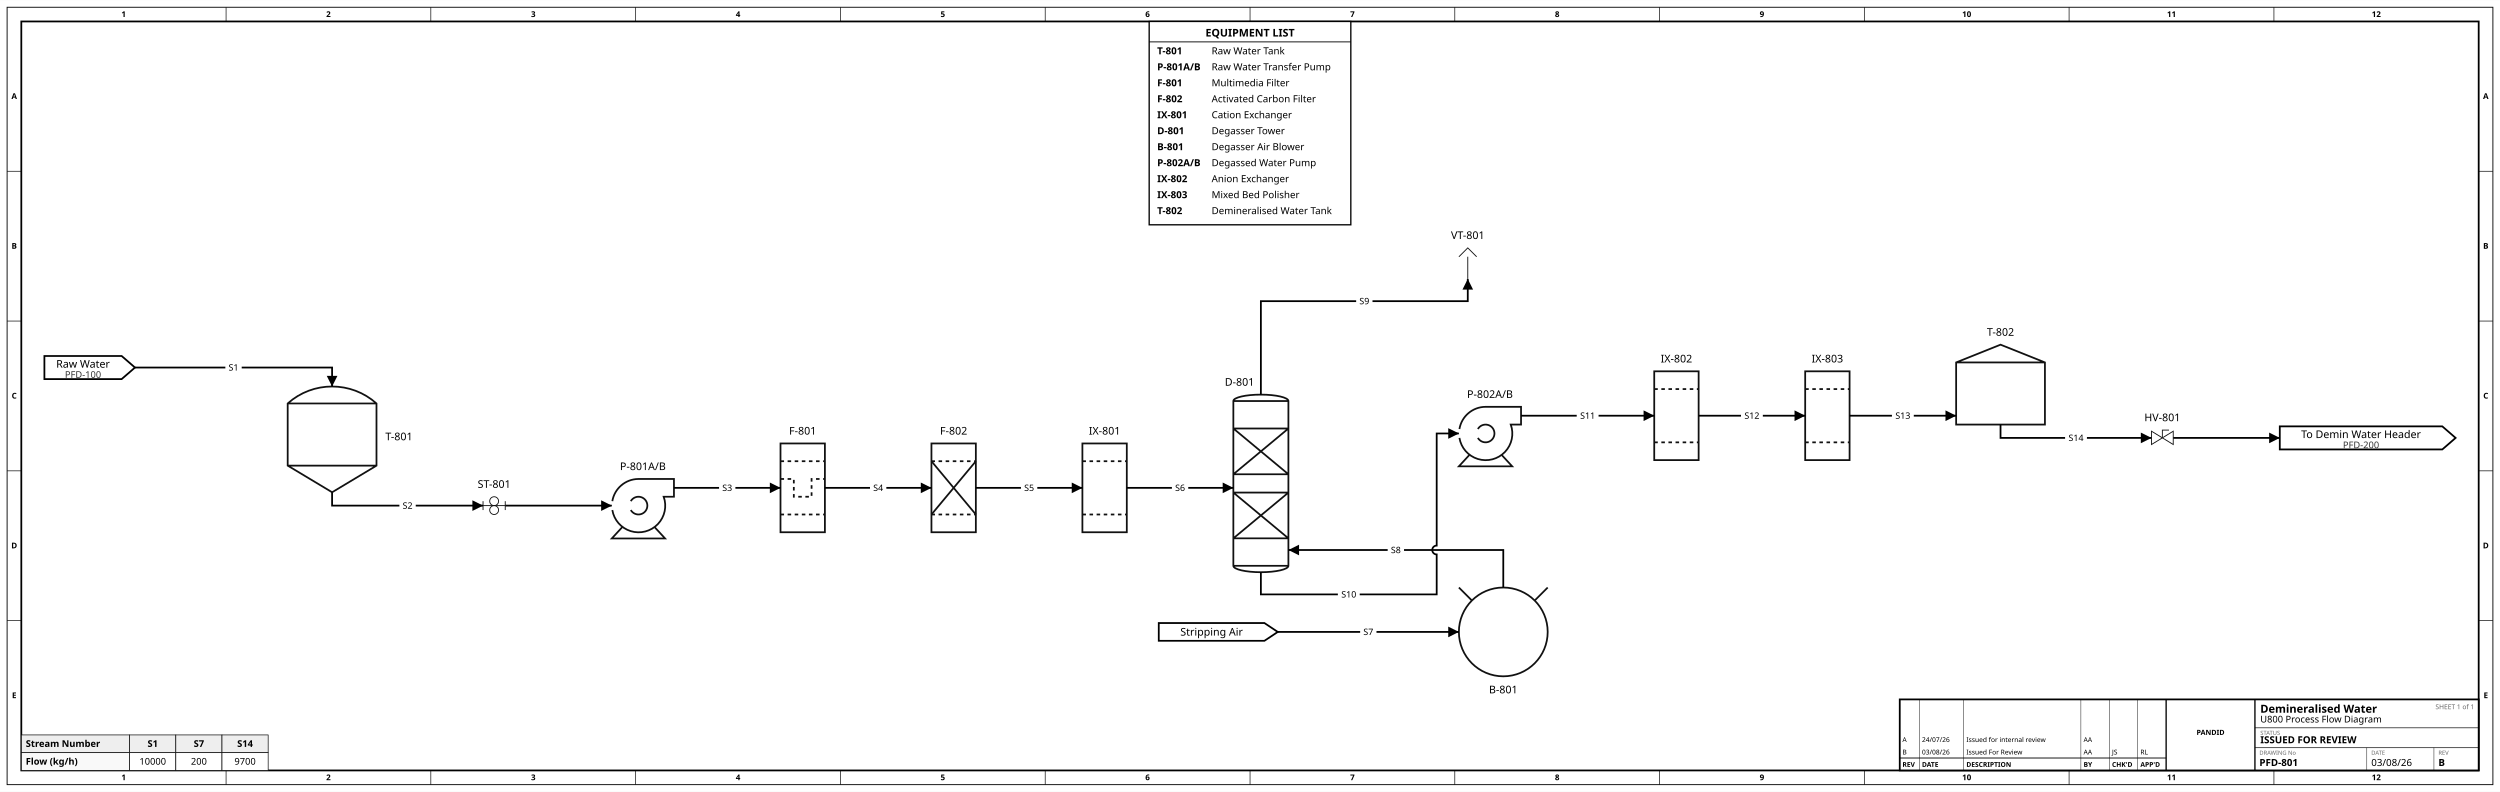
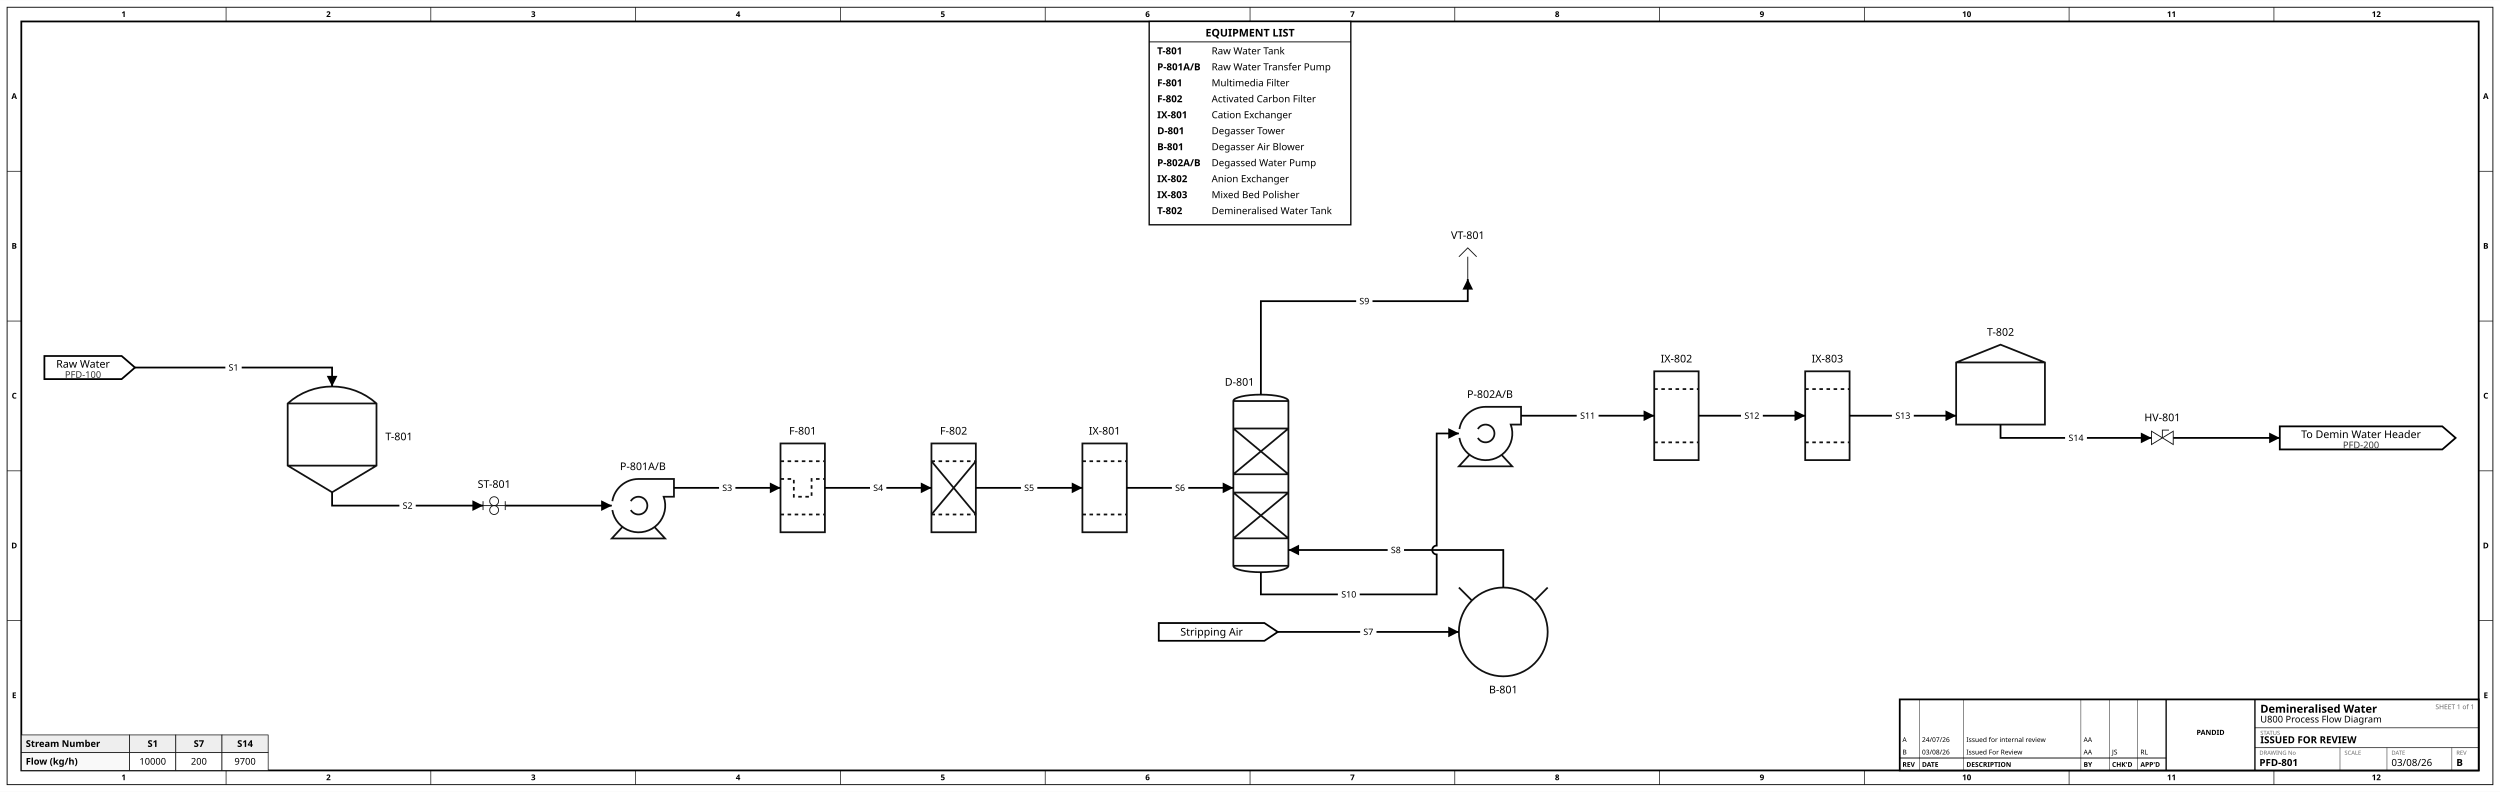
<svg xmlns="http://www.w3.org/2000/svg" width="2816" height="892" viewBox="-52.0 -221.5 2815.5 891.5">
  <rect x="-52.0" y="-221.5" width="2815.5" height="891.5" fill="white" />
  <rect x="-44.0" y="-213.5" width="2799.5" height="875.5" fill="none" stroke="black" stroke-width="1" />
  <rect x="-28.0" y="-197.5" width="2767.5" height="843.5" fill="none" stroke="black" stroke-width="2" />
  <text x="87.3" y="-202.5" font-family="sans-serif" font-size="9.0" text-anchor="middle" font-weight="bold" fill="black">1</text>
  <text x="87.3" y="657.0" font-family="sans-serif" font-size="9.0" text-anchor="middle" font-weight="bold" fill="black">1</text>
  <line x1="202.6" y1="-213.5" x2="202.6" y2="-197.5" stroke="black" stroke-width="0.75" />
  <line x1="202.6" y1="646.0" x2="202.6" y2="662.0" stroke="black" stroke-width="0.75" />
  <text x="317.9" y="-202.5" font-family="sans-serif" font-size="9.0" text-anchor="middle" font-weight="bold" fill="black">2</text>
  <text x="317.9" y="657.0" font-family="sans-serif" font-size="9.0" text-anchor="middle" font-weight="bold" fill="black">2</text>
  <line x1="433.2" y1="-213.5" x2="433.2" y2="-197.5" stroke="black" stroke-width="0.75" />
  <line x1="433.2" y1="646.0" x2="433.2" y2="662.0" stroke="black" stroke-width="0.75" />
  <text x="548.6" y="-202.5" font-family="sans-serif" font-size="9.0" text-anchor="middle" font-weight="bold" fill="black">3</text>
  <text x="548.6" y="657.0" font-family="sans-serif" font-size="9.0" text-anchor="middle" font-weight="bold" fill="black">3</text>
  <line x1="663.9" y1="-213.5" x2="663.9" y2="-197.5" stroke="black" stroke-width="0.75" />
  <line x1="663.9" y1="646.0" x2="663.9" y2="662.0" stroke="black" stroke-width="0.75" />
  <text x="779.2" y="-202.5" font-family="sans-serif" font-size="9.0" text-anchor="middle" font-weight="bold" fill="black">4</text>
  <text x="779.2" y="657.0" font-family="sans-serif" font-size="9.0" text-anchor="middle" font-weight="bold" fill="black">4</text>
  <line x1="894.5" y1="-213.5" x2="894.5" y2="-197.5" stroke="black" stroke-width="0.75" />
  <line x1="894.5" y1="646.0" x2="894.5" y2="662.0" stroke="black" stroke-width="0.75" />
  <text x="1009.8" y="-202.5" font-family="sans-serif" font-size="9.0" text-anchor="middle" font-weight="bold" fill="black">5</text>
  <text x="1009.8" y="657.0" font-family="sans-serif" font-size="9.0" text-anchor="middle" font-weight="bold" fill="black">5</text>
  <line x1="1125.1" y1="-213.5" x2="1125.1" y2="-197.5" stroke="black" stroke-width="0.75" />
  <line x1="1125.1" y1="646.0" x2="1125.1" y2="662.0" stroke="black" stroke-width="0.75" />
  <text x="1240.4" y="-202.5" font-family="sans-serif" font-size="9.0" text-anchor="middle" font-weight="bold" fill="black">6</text>
  <text x="1240.4" y="657.0" font-family="sans-serif" font-size="9.0" text-anchor="middle" font-weight="bold" fill="black">6</text>
  <line x1="1355.8" y1="-213.5" x2="1355.8" y2="-197.5" stroke="black" stroke-width="0.75" />
  <line x1="1355.8" y1="646.0" x2="1355.8" y2="662.0" stroke="black" stroke-width="0.75" />
  <text x="1471.1" y="-202.5" font-family="sans-serif" font-size="9.0" text-anchor="middle" font-weight="bold" fill="black">7</text>
  <text x="1471.1" y="657.0" font-family="sans-serif" font-size="9.0" text-anchor="middle" font-weight="bold" fill="black">7</text>
  <line x1="1586.4" y1="-213.5" x2="1586.4" y2="-197.5" stroke="black" stroke-width="0.75" />
  <line x1="1586.4" y1="646.0" x2="1586.4" y2="662.0" stroke="black" stroke-width="0.75" />
  <text x="1701.7" y="-202.5" font-family="sans-serif" font-size="9.0" text-anchor="middle" font-weight="bold" fill="black">8</text>
  <text x="1701.7" y="657.0" font-family="sans-serif" font-size="9.0" text-anchor="middle" font-weight="bold" fill="black">8</text>
  <line x1="1817.0" y1="-213.5" x2="1817.0" y2="-197.5" stroke="black" stroke-width="0.75" />
  <line x1="1817.0" y1="646.0" x2="1817.0" y2="662.0" stroke="black" stroke-width="0.75" />
  <text x="1932.3" y="-202.5" font-family="sans-serif" font-size="9.0" text-anchor="middle" font-weight="bold" fill="black">9</text>
  <text x="1932.3" y="657.0" font-family="sans-serif" font-size="9.0" text-anchor="middle" font-weight="bold" fill="black">9</text>
  <line x1="2047.6" y1="-213.5" x2="2047.6" y2="-197.5" stroke="black" stroke-width="0.75" />
  <line x1="2047.6" y1="646.0" x2="2047.6" y2="662.0" stroke="black" stroke-width="0.75" />
  <text x="2162.9" y="-202.5" font-family="sans-serif" font-size="9.0" text-anchor="middle" font-weight="bold" fill="black">10</text>
  <text x="2162.9" y="657.0" font-family="sans-serif" font-size="9.0" text-anchor="middle" font-weight="bold" fill="black">10</text>
  <line x1="2278.2" y1="-213.5" x2="2278.2" y2="-197.5" stroke="black" stroke-width="0.75" />
  <line x1="2278.2" y1="646.0" x2="2278.2" y2="662.0" stroke="black" stroke-width="0.75" />
  <text x="2393.6" y="-202.5" font-family="sans-serif" font-size="9.0" text-anchor="middle" font-weight="bold" fill="black">11</text>
  <text x="2393.6" y="657.0" font-family="sans-serif" font-size="9.0" text-anchor="middle" font-weight="bold" fill="black">11</text>
  <line x1="2508.9" y1="-213.5" x2="2508.9" y2="-197.5" stroke="black" stroke-width="0.75" />
  <line x1="2508.9" y1="646.0" x2="2508.9" y2="662.0" stroke="black" stroke-width="0.75" />
  <text x="2624.2" y="-202.5" font-family="sans-serif" font-size="9.0" text-anchor="middle" font-weight="bold" fill="black">12</text>
  <text x="2624.2" y="657.0" font-family="sans-serif" font-size="9.0" text-anchor="middle" font-weight="bold" fill="black">12</text>
  <text x="-36.0" y="-110.2" font-family="sans-serif" font-size="9.0" text-anchor="middle" font-weight="bold" fill="black">A</text>
  <text x="2747.5" y="-110.2" font-family="sans-serif" font-size="9.0" text-anchor="middle" font-weight="bold" fill="black">A</text>
  <line x1="-44.0" y1="-28.8" x2="-28.0" y2="-28.8" stroke="black" stroke-width="0.75" />
  <line x1="2739.5" y1="-28.8" x2="2755.5" y2="-28.8" stroke="black" stroke-width="0.75" />
  <text x="-36.0" y="58.5" font-family="sans-serif" font-size="9.0" text-anchor="middle" font-weight="bold" fill="black">B</text>
  <text x="2747.5" y="58.5" font-family="sans-serif" font-size="9.0" text-anchor="middle" font-weight="bold" fill="black">B</text>
  <line x1="-44.0" y1="139.9" x2="-28.0" y2="139.9" stroke="black" stroke-width="0.75" />
  <line x1="2739.5" y1="139.9" x2="2755.5" y2="139.9" stroke="black" stroke-width="0.75" />
  <text x="-36.0" y="227.2" font-family="sans-serif" font-size="9.0" text-anchor="middle" font-weight="bold" fill="black">C</text>
  <text x="2747.5" y="227.2" font-family="sans-serif" font-size="9.0" text-anchor="middle" font-weight="bold" fill="black">C</text>
  <line x1="-44.0" y1="308.6" x2="-28.0" y2="308.6" stroke="black" stroke-width="0.75" />
  <line x1="2739.5" y1="308.6" x2="2755.5" y2="308.6" stroke="black" stroke-width="0.75" />
  <text x="-36.0" y="395.9" font-family="sans-serif" font-size="9.0" text-anchor="middle" font-weight="bold" fill="black">D</text>
  <text x="2747.5" y="395.9" font-family="sans-serif" font-size="9.0" text-anchor="middle" font-weight="bold" fill="black">D</text>
  <line x1="-44.0" y1="477.3" x2="-28.0" y2="477.3" stroke="black" stroke-width="0.75" />
  <line x1="2739.5" y1="477.3" x2="2755.5" y2="477.3" stroke="black" stroke-width="0.75" />
  <text x="-36.0" y="564.6" font-family="sans-serif" font-size="9.0" text-anchor="middle" font-weight="bold" fill="black">E</text>
  <text x="2747.5" y="564.6" font-family="sans-serif" font-size="9.0" text-anchor="middle" font-weight="bold" fill="black">E</text>
  <rect x="1242.2" y="-197.5" width="227.1" height="229.0" fill="white" stroke="black" stroke-width="1.5" />
  <text x="1355.8" y="-180.5" font-family="sans-serif" font-size="12.0" text-anchor="middle" font-weight="bold" fill="black">EQUIPMENT LIST</text>
  <line x1="1242.2" y1="-174.5" x2="1469.3" y2="-174.5" stroke="black" stroke-width="1" />
  <text x="1251.2" y="-160.5" font-family="sans-serif" font-size="11.0" text-anchor="start" font-weight="bold" fill="black">T-801</text>
  <text x="1312.5" y="-160.5" font-family="sans-serif" font-size="11.0" text-anchor="start" fill="black">Raw Water Tank</text>
  <text x="1251.2" y="-142.5" font-family="sans-serif" font-size="11.0" text-anchor="start" font-weight="bold" fill="black">P-801A/B</text>
  <text x="1312.5" y="-142.5" font-family="sans-serif" font-size="11.0" text-anchor="start" fill="black">Raw Water Transfer Pump</text>
  <text x="1251.2" y="-124.5" font-family="sans-serif" font-size="11.0" text-anchor="start" font-weight="bold" fill="black">F-801</text>
  <text x="1312.5" y="-124.5" font-family="sans-serif" font-size="11.0" text-anchor="start" fill="black">Multimedia Filter</text>
  <text x="1251.2" y="-106.5" font-family="sans-serif" font-size="11.0" text-anchor="start" font-weight="bold" fill="black">F-802</text>
  <text x="1312.5" y="-106.5" font-family="sans-serif" font-size="11.0" text-anchor="start" fill="black">Activated Carbon Filter</text>
  <text x="1251.2" y="-88.5" font-family="sans-serif" font-size="11.0" text-anchor="start" font-weight="bold" fill="black">IX-801</text>
  <text x="1312.5" y="-88.5" font-family="sans-serif" font-size="11.0" text-anchor="start" fill="black">Cation Exchanger</text>
  <text x="1251.2" y="-70.5" font-family="sans-serif" font-size="11.0" text-anchor="start" font-weight="bold" fill="black">D-801</text>
  <text x="1312.5" y="-70.5" font-family="sans-serif" font-size="11.0" text-anchor="start" fill="black">Degasser Tower</text>
  <text x="1251.2" y="-52.5" font-family="sans-serif" font-size="11.0" text-anchor="start" font-weight="bold" fill="black">B-801</text>
  <text x="1312.5" y="-52.5" font-family="sans-serif" font-size="11.0" text-anchor="start" fill="black">Degasser Air Blower</text>
  <text x="1251.2" y="-34.5" font-family="sans-serif" font-size="11.0" text-anchor="start" font-weight="bold" fill="black">P-802A/B</text>
  <text x="1312.5" y="-34.5" font-family="sans-serif" font-size="11.0" text-anchor="start" fill="black">Degassed Water Pump</text>
  <text x="1251.2" y="-16.5" font-family="sans-serif" font-size="11.0" text-anchor="start" font-weight="bold" fill="black">IX-802</text>
  <text x="1312.5" y="-16.5" font-family="sans-serif" font-size="11.0" text-anchor="start" fill="black">Anion Exchanger</text>
  <text x="1251.2" y="1.5" font-family="sans-serif" font-size="11.0" text-anchor="start" font-weight="bold" fill="black">IX-803</text>
  <text x="1312.5" y="1.5" font-family="sans-serif" font-size="11.0" text-anchor="start" fill="black">Mixed Bed Polisher</text>
  <text x="1251.2" y="19.5" font-family="sans-serif" font-size="11.0" text-anchor="start" font-weight="bold" fill="black">T-802</text>
  <text x="1312.5" y="19.5" font-family="sans-serif" font-size="11.0" text-anchor="start" fill="black">Demineralised Water Tank</text>
  <g id="stream_table">
    <rect x="-28.0" y="606.0" width="122.0" height="20.0" fill="#eee" stroke="black" stroke-width="0.75" />
    <text x="-23.0" y="619.5" font-family="sans-serif" font-size="10.5" font-weight="bold" text-anchor="start">Stream Number</text>
    <rect x="94.0" y="606.0" width="52.0" height="20.0" fill="#eee" stroke="black" stroke-width="0.75" />
    <text x="120.0" y="619.5" font-family="sans-serif" font-size="10.5" font-weight="bold" text-anchor="middle">S1</text>
    <rect x="146.0" y="606.0" width="52.0" height="20.0" fill="#eee" stroke="black" stroke-width="0.75" />
    <text x="172.0" y="619.5" font-family="sans-serif" font-size="10.5" font-weight="bold" text-anchor="middle">S7</text>
    <rect x="198.0" y="606.0" width="52.0" height="20.0" fill="#eee" stroke="black" stroke-width="0.75" />
    <text x="224.0" y="619.5" font-family="sans-serif" font-size="10.5" font-weight="bold" text-anchor="middle">S14</text>
    <rect x="-28.0" y="626.0" width="122.0" height="20.0" fill="#f9f9f9" stroke="black" stroke-width="0.75" />
    <text x="-23.0" y="639.5" font-family="sans-serif" font-size="10.5" font-weight="bold" text-anchor="start">Flow (kg/h)</text>
    <rect x="94.0" y="626.0" width="52.0" height="20.0" fill="white" stroke="black" stroke-width="0.75" />
    <text x="120.0" y="639.5" font-family="sans-serif" font-size="10.5" text-anchor="middle">10000</text>
    <rect x="146.0" y="626.0" width="52.0" height="20.0" fill="white" stroke="black" stroke-width="0.75" />
    <text x="172.0" y="639.5" font-family="sans-serif" font-size="10.5" text-anchor="middle">200</text>
    <rect x="198.0" y="626.0" width="52.0" height="20.0" fill="white" stroke="black" stroke-width="0.75" />
    <text x="224.0" y="639.5" font-family="sans-serif" font-size="10.5" text-anchor="middle">9700</text>
  </g>
  <rect x="2087.5" y="566.0" width="652.0" height="80.0" fill="white" stroke="black" stroke-width="2" />
  <line x1="2387.5" y1="566.0" x2="2387.5" y2="646.0" stroke="black" stroke-width="1.5" />
  <line x1="2487.5" y1="566.0" x2="2487.5" y2="646.0" stroke="black" stroke-width="1.5" />
  <line x1="2087.5" y1="632.0" x2="2387.5" y2="632.0" stroke="black" stroke-width="1" />
  <line x1="2109.5" y1="566.0" x2="2109.5" y2="646.0" stroke="black" stroke-width="0.5" />
  <line x1="2159.5" y1="566.0" x2="2159.5" y2="646.0" stroke="black" stroke-width="0.5" />
  <line x1="2291.5" y1="566.0" x2="2291.5" y2="646.0" stroke="black" stroke-width="0.5" />
  <line x1="2323.5" y1="566.0" x2="2323.5" y2="646.0" stroke="black" stroke-width="0.5" />
  <line x1="2355.5" y1="566.0" x2="2355.5" y2="646.0" stroke="black" stroke-width="0.5" />
  <text x="2090.5" y="642.0" font-family="sans-serif" font-size="7.5" text-anchor="start" font-weight="bold" fill="black">REV</text>
  <text x="2112.5" y="642.0" font-family="sans-serif" font-size="7.5" text-anchor="start" font-weight="bold" fill="black">DATE</text>
  <text x="2162.5" y="642.0" font-family="sans-serif" font-size="7.5" text-anchor="start" font-weight="bold" fill="black">DESCRIPTION</text>
  <text x="2294.5" y="642.0" font-family="sans-serif" font-size="7.5" text-anchor="start" font-weight="bold" fill="black">BY</text>
  <text x="2326.5" y="642.0" font-family="sans-serif" font-size="7.5" text-anchor="start" font-weight="bold" fill="black">CHK'D</text>
  <text x="2358.5" y="642.0" font-family="sans-serif" font-size="7.5" text-anchor="start" font-weight="bold" fill="black">APP'D</text>
  <text x="2090.5" y="628.0" font-family="sans-serif" font-size="7.5" text-anchor="start" fill="black">B</text>
  <text x="2112.5" y="628.0" font-family="sans-serif" font-size="7.5" text-anchor="start" fill="black">03/08/26</text>
  <text x="2162.5" y="628.0" font-family="sans-serif" font-size="7.5" text-anchor="start" fill="black">Issued For Review</text>
  <text x="2294.5" y="628.0" font-family="sans-serif" font-size="7.5" text-anchor="start" fill="black">AA</text>
  <text x="2326.5" y="628.0" font-family="sans-serif" font-size="7.5" text-anchor="start" fill="black">JS</text>
  <text x="2358.5" y="628.0" font-family="sans-serif" font-size="7.5" text-anchor="start" fill="black">RL</text>
  <text x="2090.5" y="614.0" font-family="sans-serif" font-size="7.5" text-anchor="start" fill="black">A</text>
  <text x="2112.5" y="614.0" font-family="sans-serif" font-size="7.5" text-anchor="start" fill="black">24/07/26</text>
  <text x="2162.5" y="614.0" font-family="sans-serif" font-size="7.5" text-anchor="start" fill="black">Issued for internal review</text>
  <text x="2294.5" y="614.0" font-family="sans-serif" font-size="7.5" text-anchor="start" fill="black">AA</text>
  <text x="2326.5" y="614.0" font-family="sans-serif" font-size="7.5" text-anchor="start" fill="black" />
  <text x="2358.5" y="614.0" font-family="sans-serif" font-size="7.5" text-anchor="start" fill="black" />
  <text x="2437.5" y="606.0" font-family="sans-serif" font-size="8.0" text-anchor="middle" font-weight="bold" fill="black">PANDID</text>
  <line x1="2487.5" y1="598.0" x2="2739.5" y2="598.0" stroke="black" stroke-width="0.75" />
  <line x1="2487.5" y1="620.4" x2="2739.5" y2="620.4" stroke="black" stroke-width="0.75" />
  <text x="2493.5" y="581.0" font-family="sans-serif" font-size="12.5" text-anchor="start" font-weight="bold" fill="black">Demineralised Water</text>
  <text x="2493.5" y="592.0" font-family="sans-serif" font-size="10.5" text-anchor="start" fill="black">U800 Process Flow Diagram</text>
  <text x="2734.5" y="577.0" font-family="sans-serif" font-size="7.5" text-anchor="end" fill="#666">SHEET 1 of 1</text>
  <text x="2493.5" y="606.0" font-family="sans-serif" font-size="6.5" text-anchor="start" fill="#666">STATUS</text>
  <text x="2493.5" y="615.4" font-family="sans-serif" font-size="11.0" text-anchor="start" font-weight="bold" fill="black">ISSUED FOR REVIEW</text>
  <text x="2492.5" y="628.4" font-family="sans-serif" font-size="6.5" text-anchor="start" fill="#666">DRAWING No</text>
  <text x="2492.5" y="641.0" font-family="sans-serif" font-size="11.0" text-anchor="start" font-weight="bold" fill="black">PFD-801</text>
-   <line x1="2613.5" y1="620.4" x2="2613.5" y2="646.0" stroke="black" stroke-width="0.5" />
-   <text x="2618.5" y="628.4" font-family="sans-serif" font-size="6.5" text-anchor="start" fill="#666">DATE</text>
-   <text x="2618.5" y="641.0" font-family="sans-serif" font-size="11.0" text-anchor="start" fill="black">03/08/26</text>
-   <line x1="2689.1" y1="620.4" x2="2689.1" y2="646.0" stroke="black" stroke-width="0.5" />
-   <text x="2694.1" y="628.4" font-family="sans-serif" font-size="6.5" text-anchor="start" fill="#666">REV</text>
-   <text x="2694.1" y="641.0" font-family="sans-serif" font-size="11.0" text-anchor="start" font-weight="bold" fill="black">B</text>
+   <line x1="2583.3" y1="620.4" x2="2583.3" y2="646.0" stroke="black" stroke-width="0.5" />
+   <text x="2588.3" y="628.4" font-family="sans-serif" font-size="6.5" text-anchor="start" fill="#666">SCALE</text>
+   <line x1="2636.2" y1="620.4" x2="2636.2" y2="646.0" stroke="black" stroke-width="0.5" />
+   <text x="2641.2" y="628.4" font-family="sans-serif" font-size="6.5" text-anchor="start" fill="#666">DATE</text>
+   <text x="2641.2" y="641.0" font-family="sans-serif" font-size="11.0" text-anchor="start" fill="black">03/08/26</text>
+   <line x1="2709.3" y1="620.4" x2="2709.3" y2="646.0" stroke="black" stroke-width="0.5" />
+   <text x="2714.3" y="628.4" font-family="sans-serif" font-size="6.5" text-anchor="start" fill="#666">REV</text>
+   <text x="2714.3" y="641.0" font-family="sans-serif" font-size="11.0" text-anchor="start" font-weight="bold" fill="black">B</text>
  <defs>
    <marker id="arrow_black" viewBox="0 0 10 10" refX="10" refY="5" markerWidth="12" markerHeight="12" markerUnits="userSpaceOnUse" orient="auto-start-reverse">
      <path d="M 0 0 L 10 5 L 0 10 z" fill="black" />
    </marker>
    <symbol id="sym_blower" viewBox="0 0 100.0 100.0" overflow="visible">
      <ellipse cx="50.0" cy="50.0" rx="50.0" ry="50.0" fill="white" stroke="#111" stroke-width="2.0" />
      <path d="M 0.0 0.0 L 14.5 14.5 M 100.0 0.0 L 85.5 14.5" fill="none" stroke="#111" stroke-width="2.0" />
    </symbol>
    <symbol id="sym_column_packed" viewBox="0 0 62.0 200.0" overflow="visible">
      <path d="M 62 7.216 L 62 192.784 A 31 7.216 0 0 1 31 200 A 31 7.216 0 0 1 0 192.784 L 0 7.216 A 31 7.216 0 0 1 31 0 A 31 7.216 0 0 1 62 7.216 Z M 0 7.216 L 62 7.216 M 0 192.784 L 62 192.784 M 0 89.691 L 62 89.691 M 0 110.309 L 62 110.309 M 0 38.144 L 62 38.144 M 0 161.856 L 62 161.856 M 62 38.144 L 0 89.691 M 62 89.691 L 0 38.144 M 62 110.309 L 0 161.856 M 62 161.856 L 0 110.309" fill="white" stroke="#111" stroke-width="2" />
    </symbol>
    <symbol id="sym_filter" viewBox="0 0 50.0 100.0" overflow="visible">
      <rect x="0.0" y="0.0" width="50.0" height="100.0" fill="white" stroke="#111" stroke-width="2.0" />
      <path d="M 0.0 20.0 L 50.0 20.0 M 0.0 80.0 L 50.0 80.0 M 0.0 40.0 L 15.0 40.0 L 15.0 60.0 L 35.0 60.0 L 35.0 40.0 L 50.0 40.0" fill="none" stroke="#111" stroke-width="2.0" stroke-dasharray="4 4" />
    </symbol>
    <symbol id="sym_filter_fixed_bed" viewBox="0 0 50.0 100.0" overflow="visible">
      <rect x="0.0" y="0.0" width="50.0" height="100.0" fill="white" stroke="#111" stroke-width="2.0" />
      <path d="M 0.0 20.0 L 50.0 80.0 M 50.0 20.0 L 0.0 80.0" fill="none" stroke="#111" stroke-width="2.0" />
      <path d="M 0.0 20.0 L 50.0 20.0 M 0.0 80.0 L 50.0 80.0" fill="none" stroke="#111" stroke-width="2.0" stroke-dasharray="4 4" />
    </symbol>
    <symbol id="sym_filter_ion_exchange" viewBox="0 0 50.0 100.0" overflow="visible">
      <rect x="0.0" y="0.0" width="50.0" height="100.0" fill="white" stroke="#111" stroke-width="2.0" />
      <path d="M 0.0 20.0 L 50.0 20.0 M 0.0 80.0 L 50.0 80.0" fill="none" stroke="#111" stroke-width="2.0" stroke-dasharray="4 4" />
    </symbol>
    <symbol id="sym_fitting_strainer_duplex" viewBox="0 0 25.0 20.0" overflow="visible">
      <g transform="scale(0.5)">
        <ellipse cx="25.0" cy="30.0" rx="10.0" ry="10.0" fill="white" stroke="#111" stroke-width="2" />
        <ellipse cx="25.0" cy="10.0" rx="10.0" ry="10.0" fill="white" stroke="#111" stroke-width="2" />
        <path d="M 0.0 20.0 L 50.0 20.0 M 50.0 10.0 L 50.0 30.0 M 0.0 10.0 L 0.0 30.0" fill="none" stroke="#111" stroke-width="2" />
      </g>
    </symbol>
    <symbol id="sym_pump" viewBox="0 0 70.0 67.0" overflow="visible">
      <path d="M 12.0 54.0 L 0.0 67.0 L 60.0 67.0 L 48.0 54.0" fill="white" stroke="#111" stroke-width="2.0" />
      <path d="M 0.6 25.0 A 30.0 30.0 0.0 0 1 30.0 0.0 L 70.0 0.0 L 70.0 20.0 L 58.45 20.0 A 30.0 30.0 0.0 0 1 51.859 50.83 A 30.0 30.0 0.0 0 1 21.341 58.742 A 30.0 30.0 0.0 0 1 0.6 35.0" fill="white" stroke="#111" stroke-width="2.0" />
      <path d="M 21.4 25.0 A 10.0 10.0 0.0 1 1 21.4 35.0" fill="none" stroke="#111" stroke-width="2.0" />
    </symbol>
    <symbol id="sym_tank_conical" viewBox="0 0 100.0 90.0" overflow="visible">
      <path d="M 0.0 20.0 L 0.0 90.0 L 100.0 90.0 L 100.0 20.0 L 50.0 0.0 Z M 0.0 20.0 L 100.0 20.0" fill="white" stroke="#111" stroke-width="2.0" />
    </symbol>
    <symbol id="sym_tank_dished_roof_conical_bottom" viewBox="0 0 100.0 125.5" overflow="visible">
      <path d="M 0.0 95.46 L 0.0 25.46 A 75.0 75.0 0.0 0 1 100.0 25.46 L 100.0 95.46 L 50.0 125.46 Z M 0.0 25.46 L 100.0 25.46 M 0.0 95.46 L 100.0 95.46" fill="white" stroke="#111" stroke-width="2.0" />
    </symbol>
    <symbol id="sym_valve_manual" viewBox="0 0 24.5 16.2" overflow="visible">
      <g transform="scale(0.25)">
        <path d="M 0.0 65.0 L 0.0 5.0 L 98.0 65.0 L 98.0 5.0 Z" fill="white" stroke="#111" stroke-width="4" />
        <path d="M 49.0 35.0 L 49.0 0.0 L 79.0 0.0" fill="none" stroke="#111" stroke-width="4" />
      </g>
    </symbol>
    <symbol id="sym_vent" viewBox="0 0 20.0 35.0" overflow="visible">
      <g transform="scale(0.25)">
        <path d="M 40.0 40.0 L 40.0 140.0 M 0.0 40.0 L 40.0 0.0 L 80.0 40.0" fill="none" stroke="#111" stroke-width="4" />
      </g>
    </symbol>
  </defs>
  <g id="units">
    <polygon points="-2.0,179.25 85.0,179.25 100.0,192.25 85.0,205.25 -2.0,205.25" fill="transparent" stroke="black" stroke-width="2" />
    <text x="41.5" y="188.25" font-family="sans-serif" font-size="12" text-anchor="middle" dominant-baseline="middle">Raw Water</text>
    <text x="41.5" y="200.25" font-family="sans-serif" font-size="10.5" text-anchor="middle" dominant-baseline="middle" fill="#333">PFD-100</text>
    <use href="#sym_tank_dished_roof_conical_bottom" x="272" y="207.25" width="100.0" height="125.5" />
    <use href="#sym_fitting_strainer_duplex" x="492" y="337.75" width="25.0" height="20.0" />
    <use href="#sym_pump" x="637" y="317.75" width="70.0" height="67.0" />
    <use href="#sym_filter" x="827" y="277.75" width="50.0" height="100.0" />
    <use href="#sym_filter_fixed_bed" x="997" y="277.75" width="50.0" height="100.0" />
    <use href="#sym_filter_ion_exchange" x="1167" y="277.75" width="50.0" height="100.0" />
    <use href="#sym_column_packed" x="1337" y="222.75" width="62.0" height="200.0" />
    <polygon points="1253.0,480.0 1372.0,480.0 1387.0,490.0 1372.0,500.0 1253.0,500.0" fill="transparent" stroke="black" stroke-width="2" />
    <text x="1312.5" y="490.0" font-family="sans-serif" font-size="12" text-anchor="middle" dominant-baseline="middle">Stripping Air</text>
    <use href="#sym_blower" x="1591" y="440" width="100.0" height="100.0" />
    <use href="#sym_vent" x="1591" y="57.5" width="20.0" height="35.0" />
    <use href="#sym_pump" x="1591" y="236.5" width="70.0" height="67.0" />
    <use href="#sym_filter_ion_exchange" x="1811" y="196.5" width="50.0" height="100.0" />
    <use href="#sym_filter_ion_exchange" x="1981" y="196.5" width="50.0" height="100.0" />
    <use href="#sym_tank_conical" x="2151" y="166.5" width="100.0" height="90.0" />
    <use href="#sym_valve_manual" x="2371" y="262.7" width="24.5" height="16.2" />
    <polygon points="2515.5,258.5 2698.5,258.5 2713.5,271.5 2698.5,284.5 2515.5,284.5" fill="transparent" stroke="black" stroke-width="2" />
    <text x="2607.0" y="267.5" font-family="sans-serif" font-size="12" text-anchor="middle" dominant-baseline="middle">To Demin Water Header</text>
    <text x="2607.0" y="279.5" font-family="sans-serif" font-size="10.5" text-anchor="middle" dominant-baseline="middle" fill="#333">PFD-200</text>
  </g>
  <g id="streams">
    <path d="M 100.0,192.25 L 322.0,192.25 L 322.0,213.65" fill="none" stroke="black" stroke-width="2" marker-end="url(#arrow_black)" />
    <path d="M 322.0,332.75 L 322.0,347.75 L 492.0,347.75" fill="none" stroke="black" stroke-width="2" marker-end="url(#arrow_black)" />
    <path d="M 517.0,347.75 L 637.0,347.75" fill="none" stroke="black" stroke-width="2" marker-end="url(#arrow_black)" />
    <path d="M 707.0,327.75 L 827.0,327.75" fill="none" stroke="black" stroke-width="2" marker-end="url(#arrow_black)" />
    <path d="M 877.0,327.75 L 997.0,327.75" fill="none" stroke="black" stroke-width="2" marker-end="url(#arrow_black)" />
    <path d="M 1047.0,327.75 L 1167.0,327.75" fill="none" stroke="black" stroke-width="2" marker-end="url(#arrow_black)" />
    <path d="M 1217.0,327.75 L 1337.0,327.75" fill="none" stroke="black" stroke-width="2" marker-end="url(#arrow_black)" />
    <path d="M 1387.0,490.0 L 1591.0,490.0" fill="none" stroke="black" stroke-width="2" marker-end="url(#arrow_black)" />
    <path d="M 1641.0,440.0 L 1641.0,397.75 L 1399.0,397.75" fill="none" stroke="black" stroke-width="2" marker-end="url(#arrow_black)" />
    <path d="M 1368.0,222.75 L 1368.0,117.5 L 1601.0,117.5 L 1601.0,92.5" fill="none" stroke="black" stroke-width="2" marker-end="url(#arrow_black)" />
    <path d="M 1368.0,422.75 L 1368.0,447.75 L 1566.0,447.75 L 1566.0,402.75 A 5 5 0 0 1 1566.0,392.75 L 1566.0,266.5 L 1591.0,266.5" fill="none" stroke="black" stroke-width="2" marker-end="url(#arrow_black)" />
    <path d="M 1661.0,246.5 L 1811.0,246.5" fill="none" stroke="black" stroke-width="2" marker-end="url(#arrow_black)" />
    <path d="M 1861.0,246.5 L 1981.0,246.5" fill="none" stroke="black" stroke-width="2" marker-end="url(#arrow_black)" />
    <path d="M 2031.0,246.5 L 2151.0,246.5" fill="none" stroke="black" stroke-width="2" marker-end="url(#arrow_black)" />
    <path d="M 2201.0,256.5 L 2201.0,271.5 L 2371.0,271.5" fill="none" stroke="black" stroke-width="2" marker-end="url(#arrow_black)" />
    <path d="M 2395.5,271.5 L 2515.5,271.5" fill="none" stroke="black" stroke-width="2" marker-end="url(#arrow_black)" />
    <rect x="201.8" y="185.8" width="18.4" height="13.0" fill="white" />
    <text x="211.0" y="192.2" font-family="sans-serif" font-size="10" text-anchor="middle" dominant-baseline="middle" fill="black">S1</text>
    <rect x="397.8" y="341.2" width="18.4" height="13.0" fill="white" />
    <text x="407.0" y="347.8" font-family="sans-serif" font-size="10" text-anchor="middle" dominant-baseline="middle" fill="black">S2</text>
    <rect x="757.8" y="321.2" width="18.4" height="13.0" fill="white" />
    <text x="767.0" y="327.8" font-family="sans-serif" font-size="10" text-anchor="middle" dominant-baseline="middle" fill="black">S3</text>
    <rect x="927.8" y="321.2" width="18.4" height="13.0" fill="white" />
    <text x="937.0" y="327.8" font-family="sans-serif" font-size="10" text-anchor="middle" dominant-baseline="middle" fill="black">S4</text>
    <rect x="1097.8" y="321.2" width="18.4" height="13.0" fill="white" />
    <text x="1107.0" y="327.8" font-family="sans-serif" font-size="10" text-anchor="middle" dominant-baseline="middle" fill="black">S5</text>
    <rect x="1267.8" y="321.2" width="18.4" height="13.0" fill="white" />
    <text x="1277.0" y="327.8" font-family="sans-serif" font-size="10" text-anchor="middle" dominant-baseline="middle" fill="black">S6</text>
    <rect x="1479.8" y="483.5" width="18.4" height="13.0" fill="white" />
    <text x="1489.0" y="490.0" font-family="sans-serif" font-size="10" text-anchor="middle" dominant-baseline="middle" fill="black">S7</text>
    <rect x="1510.8" y="391.2" width="18.4" height="13.0" fill="white" />
    <text x="1520.0" y="397.8" font-family="sans-serif" font-size="10" text-anchor="middle" dominant-baseline="middle" fill="black">S8</text>
    <rect x="1475.3" y="111.0" width="18.4" height="13.0" fill="white" />
    <text x="1484.5" y="117.5" font-family="sans-serif" font-size="10" text-anchor="middle" dominant-baseline="middle" fill="black">S9</text>
    <rect x="1454.7" y="441.2" width="24.6" height="13.0" fill="white" />
    <text x="1467.0" y="447.8" font-family="sans-serif" font-size="10" text-anchor="middle" dominant-baseline="middle" fill="black">S10</text>
    <rect x="1723.7" y="240.0" width="24.6" height="13.0" fill="white" />
    <text x="1736.0" y="246.5" font-family="sans-serif" font-size="10" text-anchor="middle" dominant-baseline="middle" fill="black">S11</text>
    <rect x="1908.7" y="240.0" width="24.6" height="13.0" fill="white" />
    <text x="1921.0" y="246.5" font-family="sans-serif" font-size="10" text-anchor="middle" dominant-baseline="middle" fill="black">S12</text>
    <rect x="2078.7" y="240.0" width="24.6" height="13.0" fill="white" />
    <text x="2091.0" y="246.5" font-family="sans-serif" font-size="10" text-anchor="middle" dominant-baseline="middle" fill="black">S13</text>
    <rect x="2273.7" y="265.0" width="24.6" height="13.0" fill="white" />
    <text x="2286.0" y="271.5" font-family="sans-serif" font-size="10" text-anchor="middle" dominant-baseline="middle" fill="black">S14</text>
  </g>
  <g id="unit_labels">
    <rect x="382.0" y="262.5" width="41.0" height="15.0" fill="white" />
    <text x="382.0" y="270.0" font-family="sans-serif" font-size="12" text-anchor="start" dominant-baseline="middle">T-801</text>
    <rect x="480.7" y="315.8" width="47.6" height="15.0" fill="white" />
    <text x="504.5" y="327.75" font-family="sans-serif" font-size="12" text-anchor="middle" dominant-baseline="baseline">ST-801</text>
    <rect x="641.6" y="295.8" width="60.8" height="15.0" fill="white" />
    <text x="672.0" y="307.75" font-family="sans-serif" font-size="12" text-anchor="middle" dominant-baseline="baseline">P-801A/B</text>
    <rect x="831.5" y="255.8" width="41.0" height="15.0" fill="white" />
    <text x="852.0" y="267.75" font-family="sans-serif" font-size="12" text-anchor="middle" dominant-baseline="baseline">F-801</text>
    <rect x="1001.5" y="255.8" width="41.0" height="15.0" fill="white" />
    <text x="1022.0" y="267.75" font-family="sans-serif" font-size="12" text-anchor="middle" dominant-baseline="baseline">F-802</text>
    <rect x="1168.2" y="255.8" width="47.6" height="15.0" fill="white" />
    <text x="1192.0" y="267.75" font-family="sans-serif" font-size="12" text-anchor="middle" dominant-baseline="baseline">IX-801</text>
    <rect x="1323.5" y="200.8" width="41.0" height="15.0" fill="white" />
    <text x="1344.0" y="212.75" font-family="sans-serif" font-size="12" text-anchor="middle" dominant-baseline="baseline">D-801</text>
    <rect x="1620.5" y="547.5" width="41.0" height="15.0" fill="white" />
    <text x="1641.0" y="555.0" font-family="sans-serif" font-size="12" text-anchor="middle" dominant-baseline="middle">B-801</text>
    <rect x="1577.2" y="35.5" width="47.6" height="15.0" fill="white" />
    <text x="1601.0" y="47.5" font-family="sans-serif" font-size="12" text-anchor="middle" dominant-baseline="baseline">VT-801</text>
    <rect x="1595.6" y="214.5" width="60.8" height="15.0" fill="white" />
    <text x="1626.0" y="226.5" font-family="sans-serif" font-size="12" text-anchor="middle" dominant-baseline="baseline">P-802A/B</text>
    <rect x="1812.2" y="174.5" width="47.6" height="15.0" fill="white" />
    <text x="1836.0" y="186.5" font-family="sans-serif" font-size="12" text-anchor="middle" dominant-baseline="baseline">IX-802</text>
    <rect x="1982.2" y="174.5" width="47.6" height="15.0" fill="white" />
    <text x="2006.0" y="186.5" font-family="sans-serif" font-size="12" text-anchor="middle" dominant-baseline="baseline">IX-803</text>
    <rect x="2180.5" y="144.5" width="41.0" height="15.0" fill="white" />
    <text x="2201.0" y="156.5" font-family="sans-serif" font-size="12" text-anchor="middle" dominant-baseline="baseline">T-802</text>
    <rect x="2359.4" y="240.7" width="47.6" height="15.0" fill="white" />
    <text x="2383.25" y="252.7" font-family="sans-serif" font-size="12" text-anchor="middle" dominant-baseline="baseline">HV-801</text>
  </g>
</svg>
